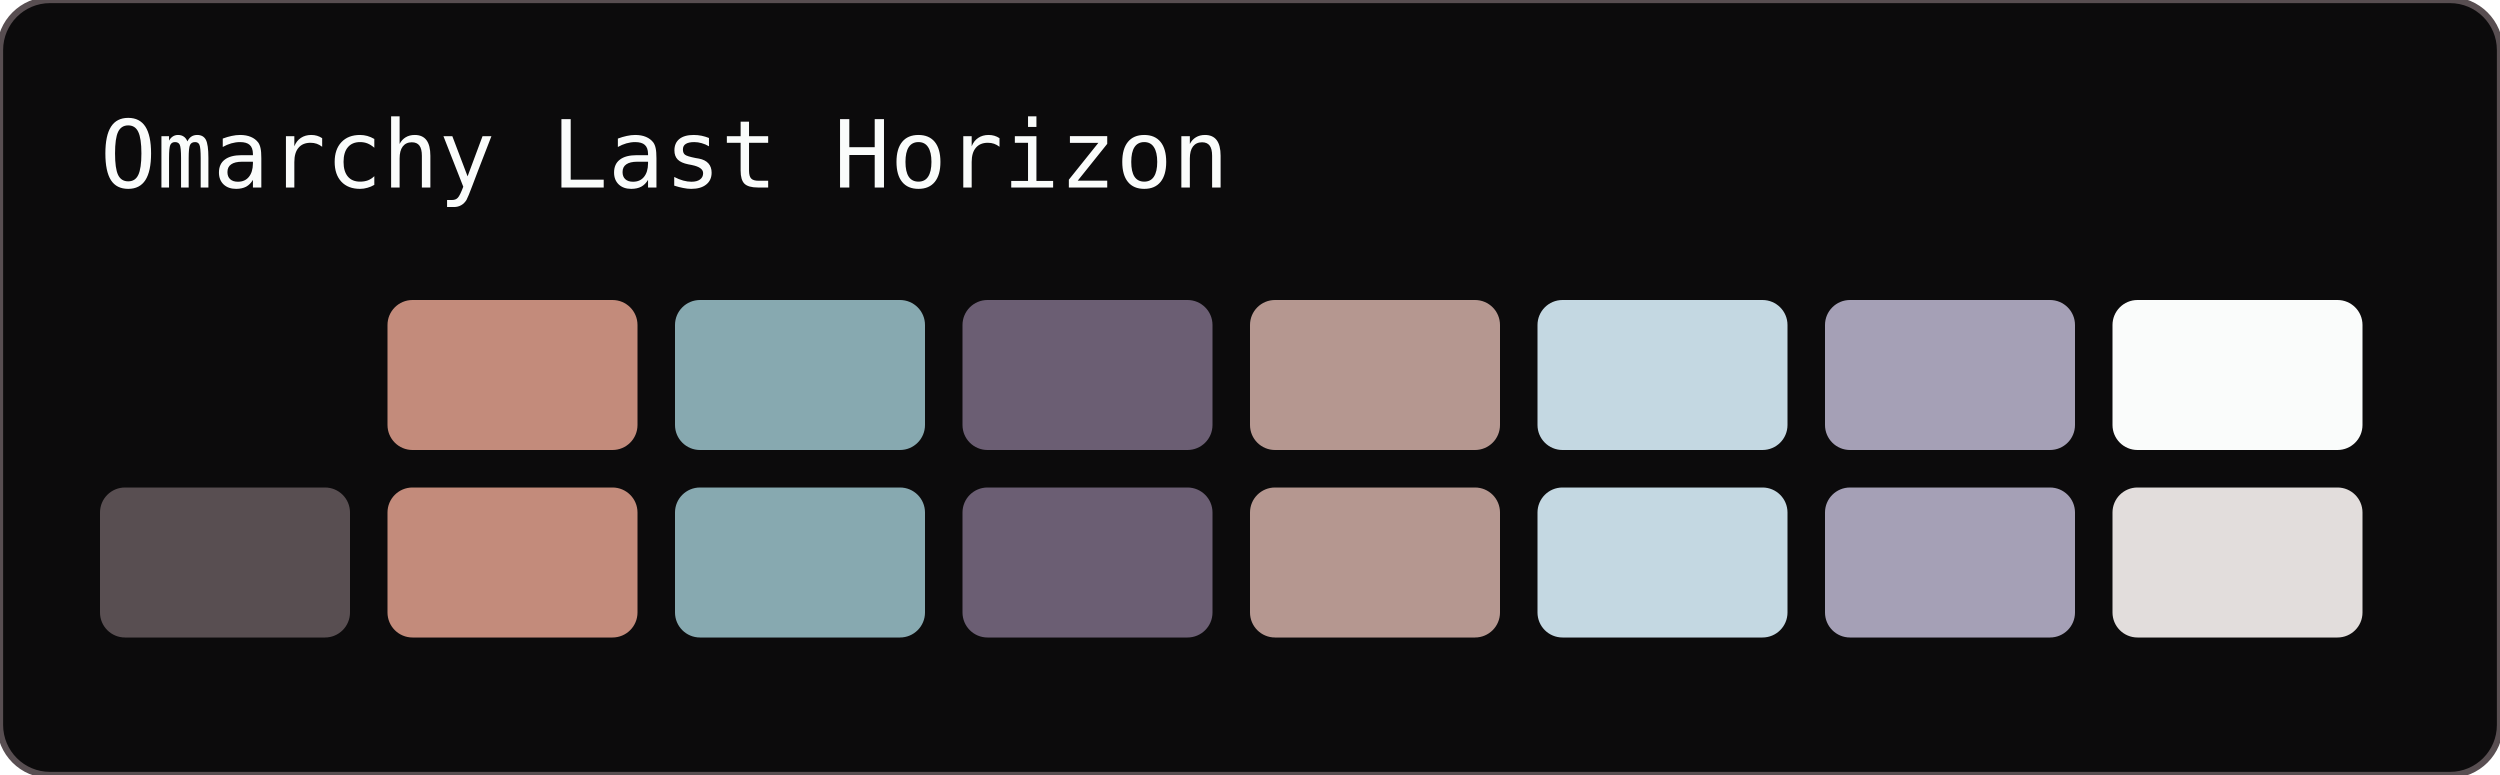
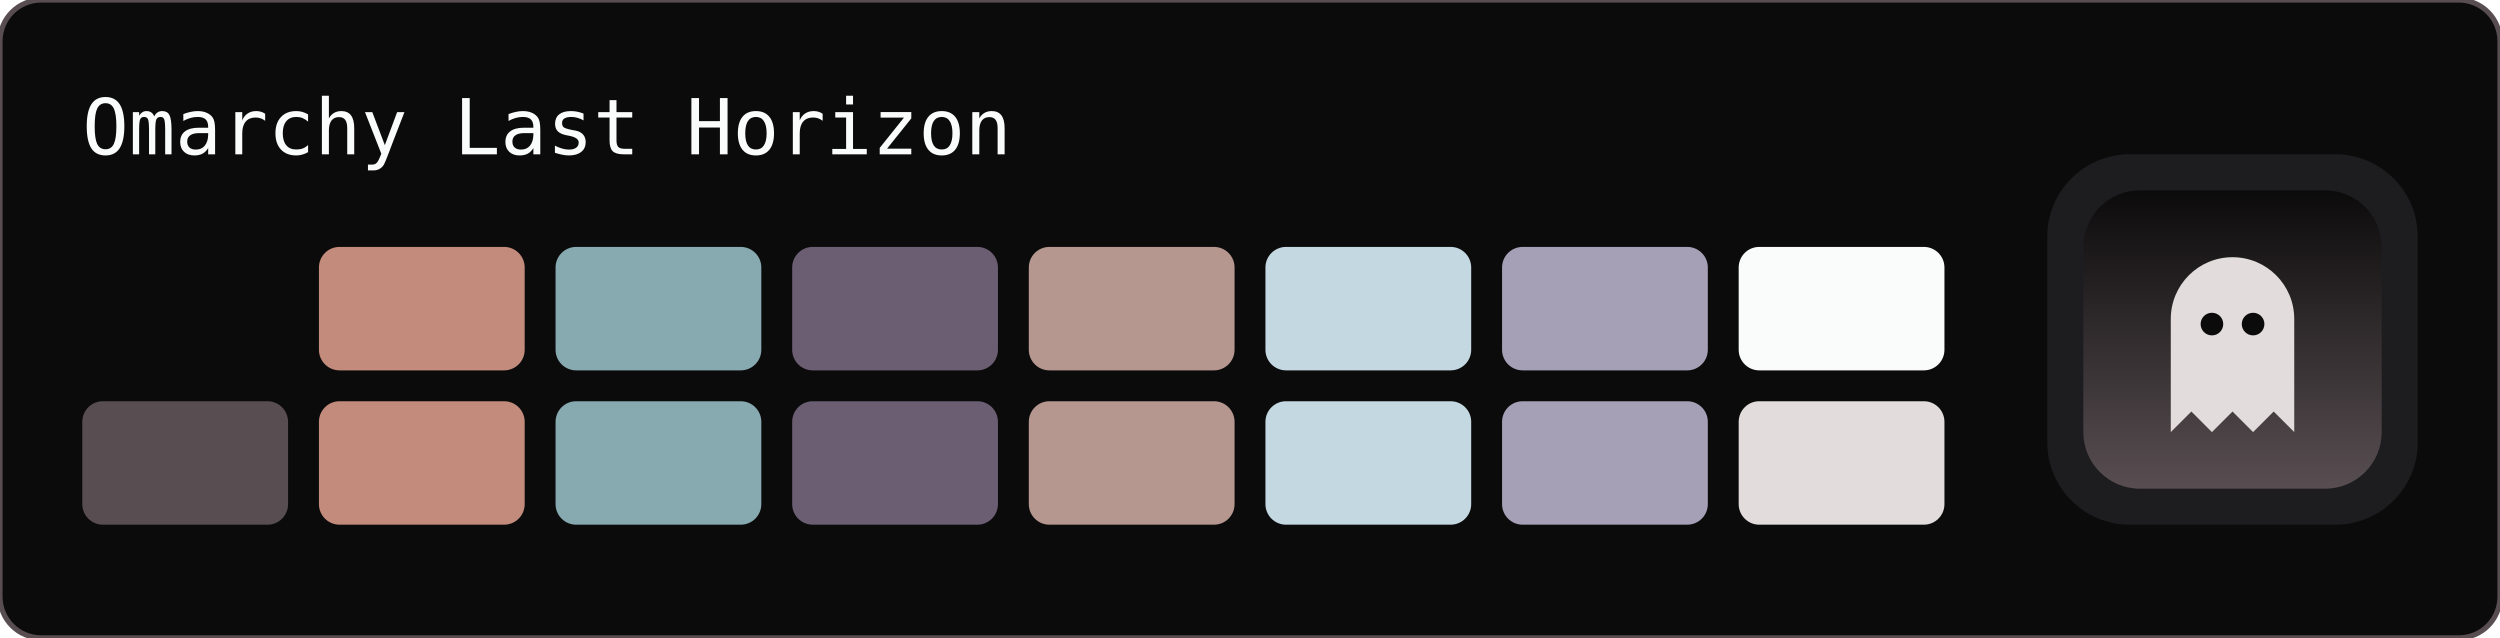
- <svg xmlns="http://www.w3.org/2000/svg" width="400" height="124" viewBox="0 0 400 124">
-   <rect width="400" height="124" rx="8" fill="#0c0b0c" stroke="#584e51" />
+ <svg xmlns="http://www.w3.org/2000/svg" width="486" height="124" viewBox="0 0 486 124">
+   <rect width="486" height="124" rx="8" fill="#0c0b0c" stroke="#584e51" />
  <text x="16" y="30" fill="#FAFCFB" font-family="ui-monospace,Menlo,monospace" font-size="15">Omarchy Last Horizon</text>
  <rect x="16" y="48" width="40" height="24" rx="4" fill="#0c0b0c" />
  <rect x="62" y="48" width="40" height="24" rx="4" fill="#c38b7b" />
  <rect x="108" y="48" width="40" height="24" rx="4" fill="#87a9b0" />
  <rect x="154" y="48" width="40" height="24" rx="4" fill="#6B5E73" />
  <rect x="200" y="48" width="40" height="24" rx="4" fill="#b59790" />
  <rect x="246" y="48" width="40" height="24" rx="4" fill="#c4d8e2" />
  <rect x="292" y="48" width="40" height="24" rx="4" fill="#a5a0b6" />
  <rect x="338" y="48" width="40" height="24" rx="4" fill="#FAFCFB" />
  <rect x="16" y="78" width="40" height="24" rx="4" fill="#584e51" />
  <rect x="62" y="78" width="40" height="24" rx="4" fill="#c38b7b" />
  <rect x="108" y="78" width="40" height="24" rx="4" fill="#87a9b0" />
  <rect x="154" y="78" width="40" height="24" rx="4" fill="#6B5E73" />
  <rect x="200" y="78" width="40" height="24" rx="4" fill="#b59790" />
  <rect x="246" y="78" width="40" height="24" rx="4" fill="#c4d8e2" />
  <rect x="292" y="78" width="40" height="24" rx="4" fill="#a5a0b6" />
  <rect x="338" y="78" width="40" height="24" rx="4" fill="#e2dddc" />
+   <defs>
+     <linearGradient id="screen" x1="0" y1="0" x2="0" y2="1">
+       <stop offset="0" stop-color="#0c0b0c" />
+       <stop offset="1" stop-color="#584e51" />
+     </linearGradient>
+   </defs>
+   <rect x="398" y="30" width="72" height="72" rx="16" fill="#1d1d1f" />
+   <rect x="405" y="37" width="58" height="58" rx="11" fill="url(#screen)" />
+   <path d="M422 84 V62 a12 12 0 0 1 24 0 V84 l-4-4 -4 4 -4-4 -4 4 -4-4 z" fill="#e2dddc" />
+   <circle cx="430" cy="63" r="2.2" fill="#0c0b0c" />
+   <circle cx="438" cy="63" r="2.2" fill="#0c0b0c" />
</svg>
